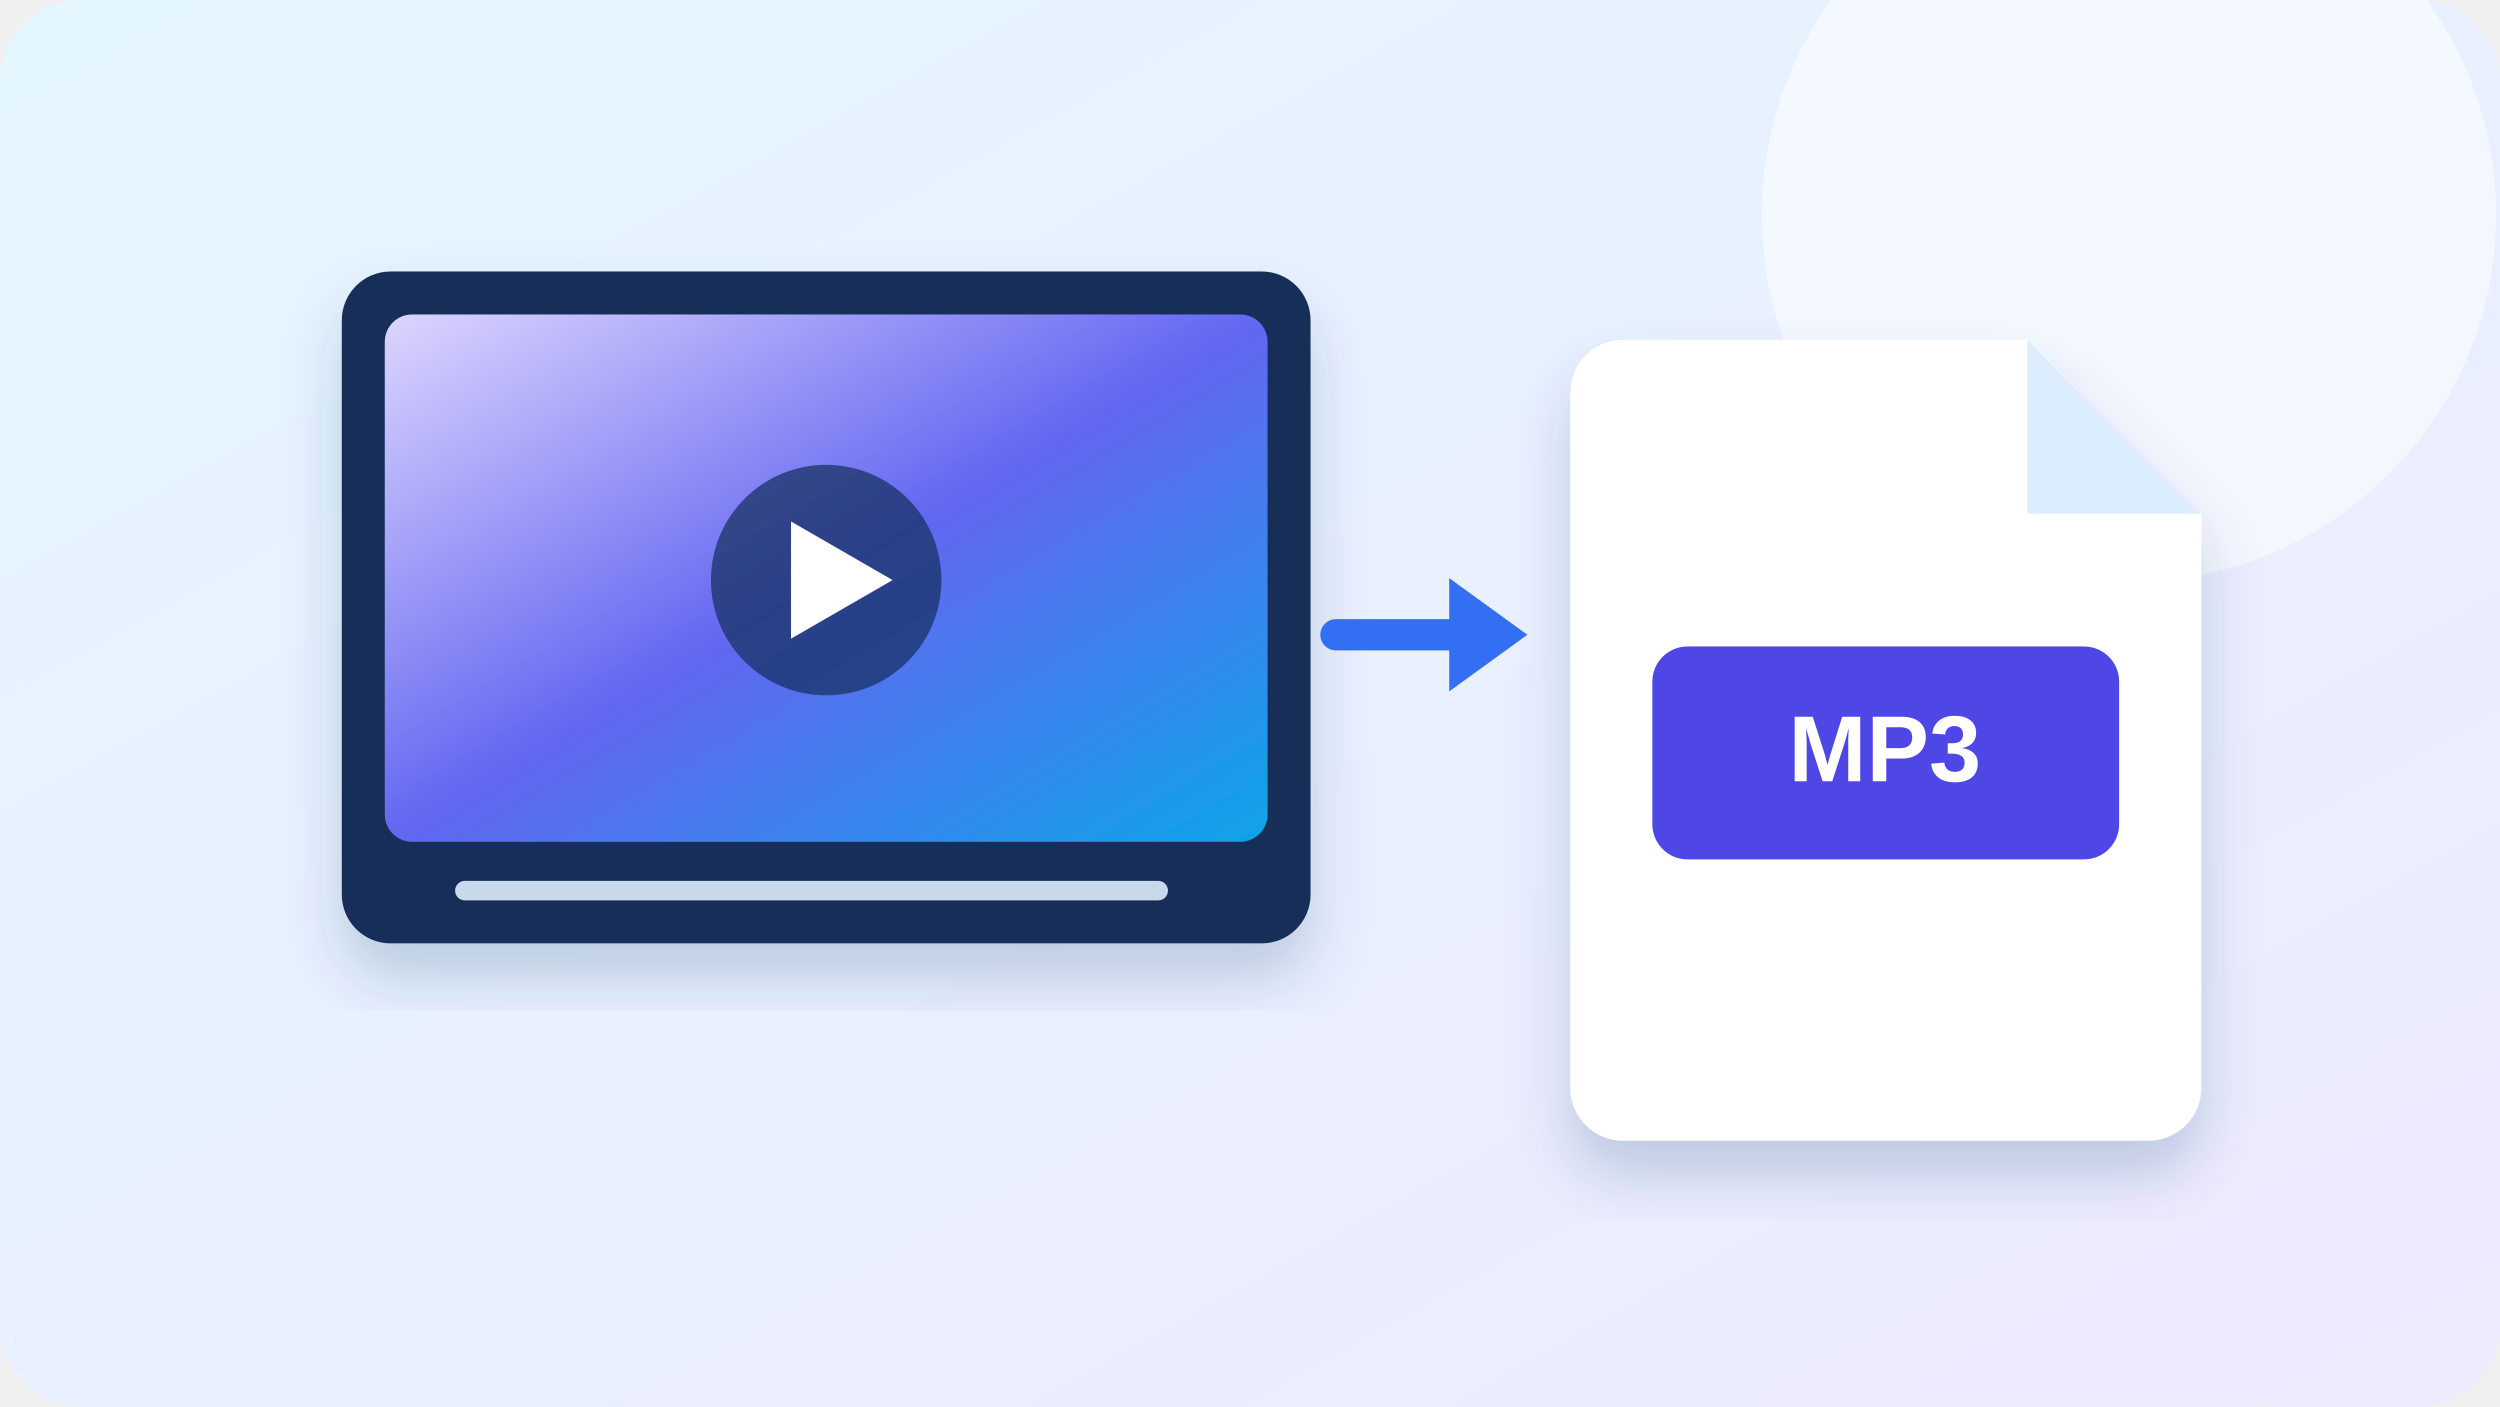
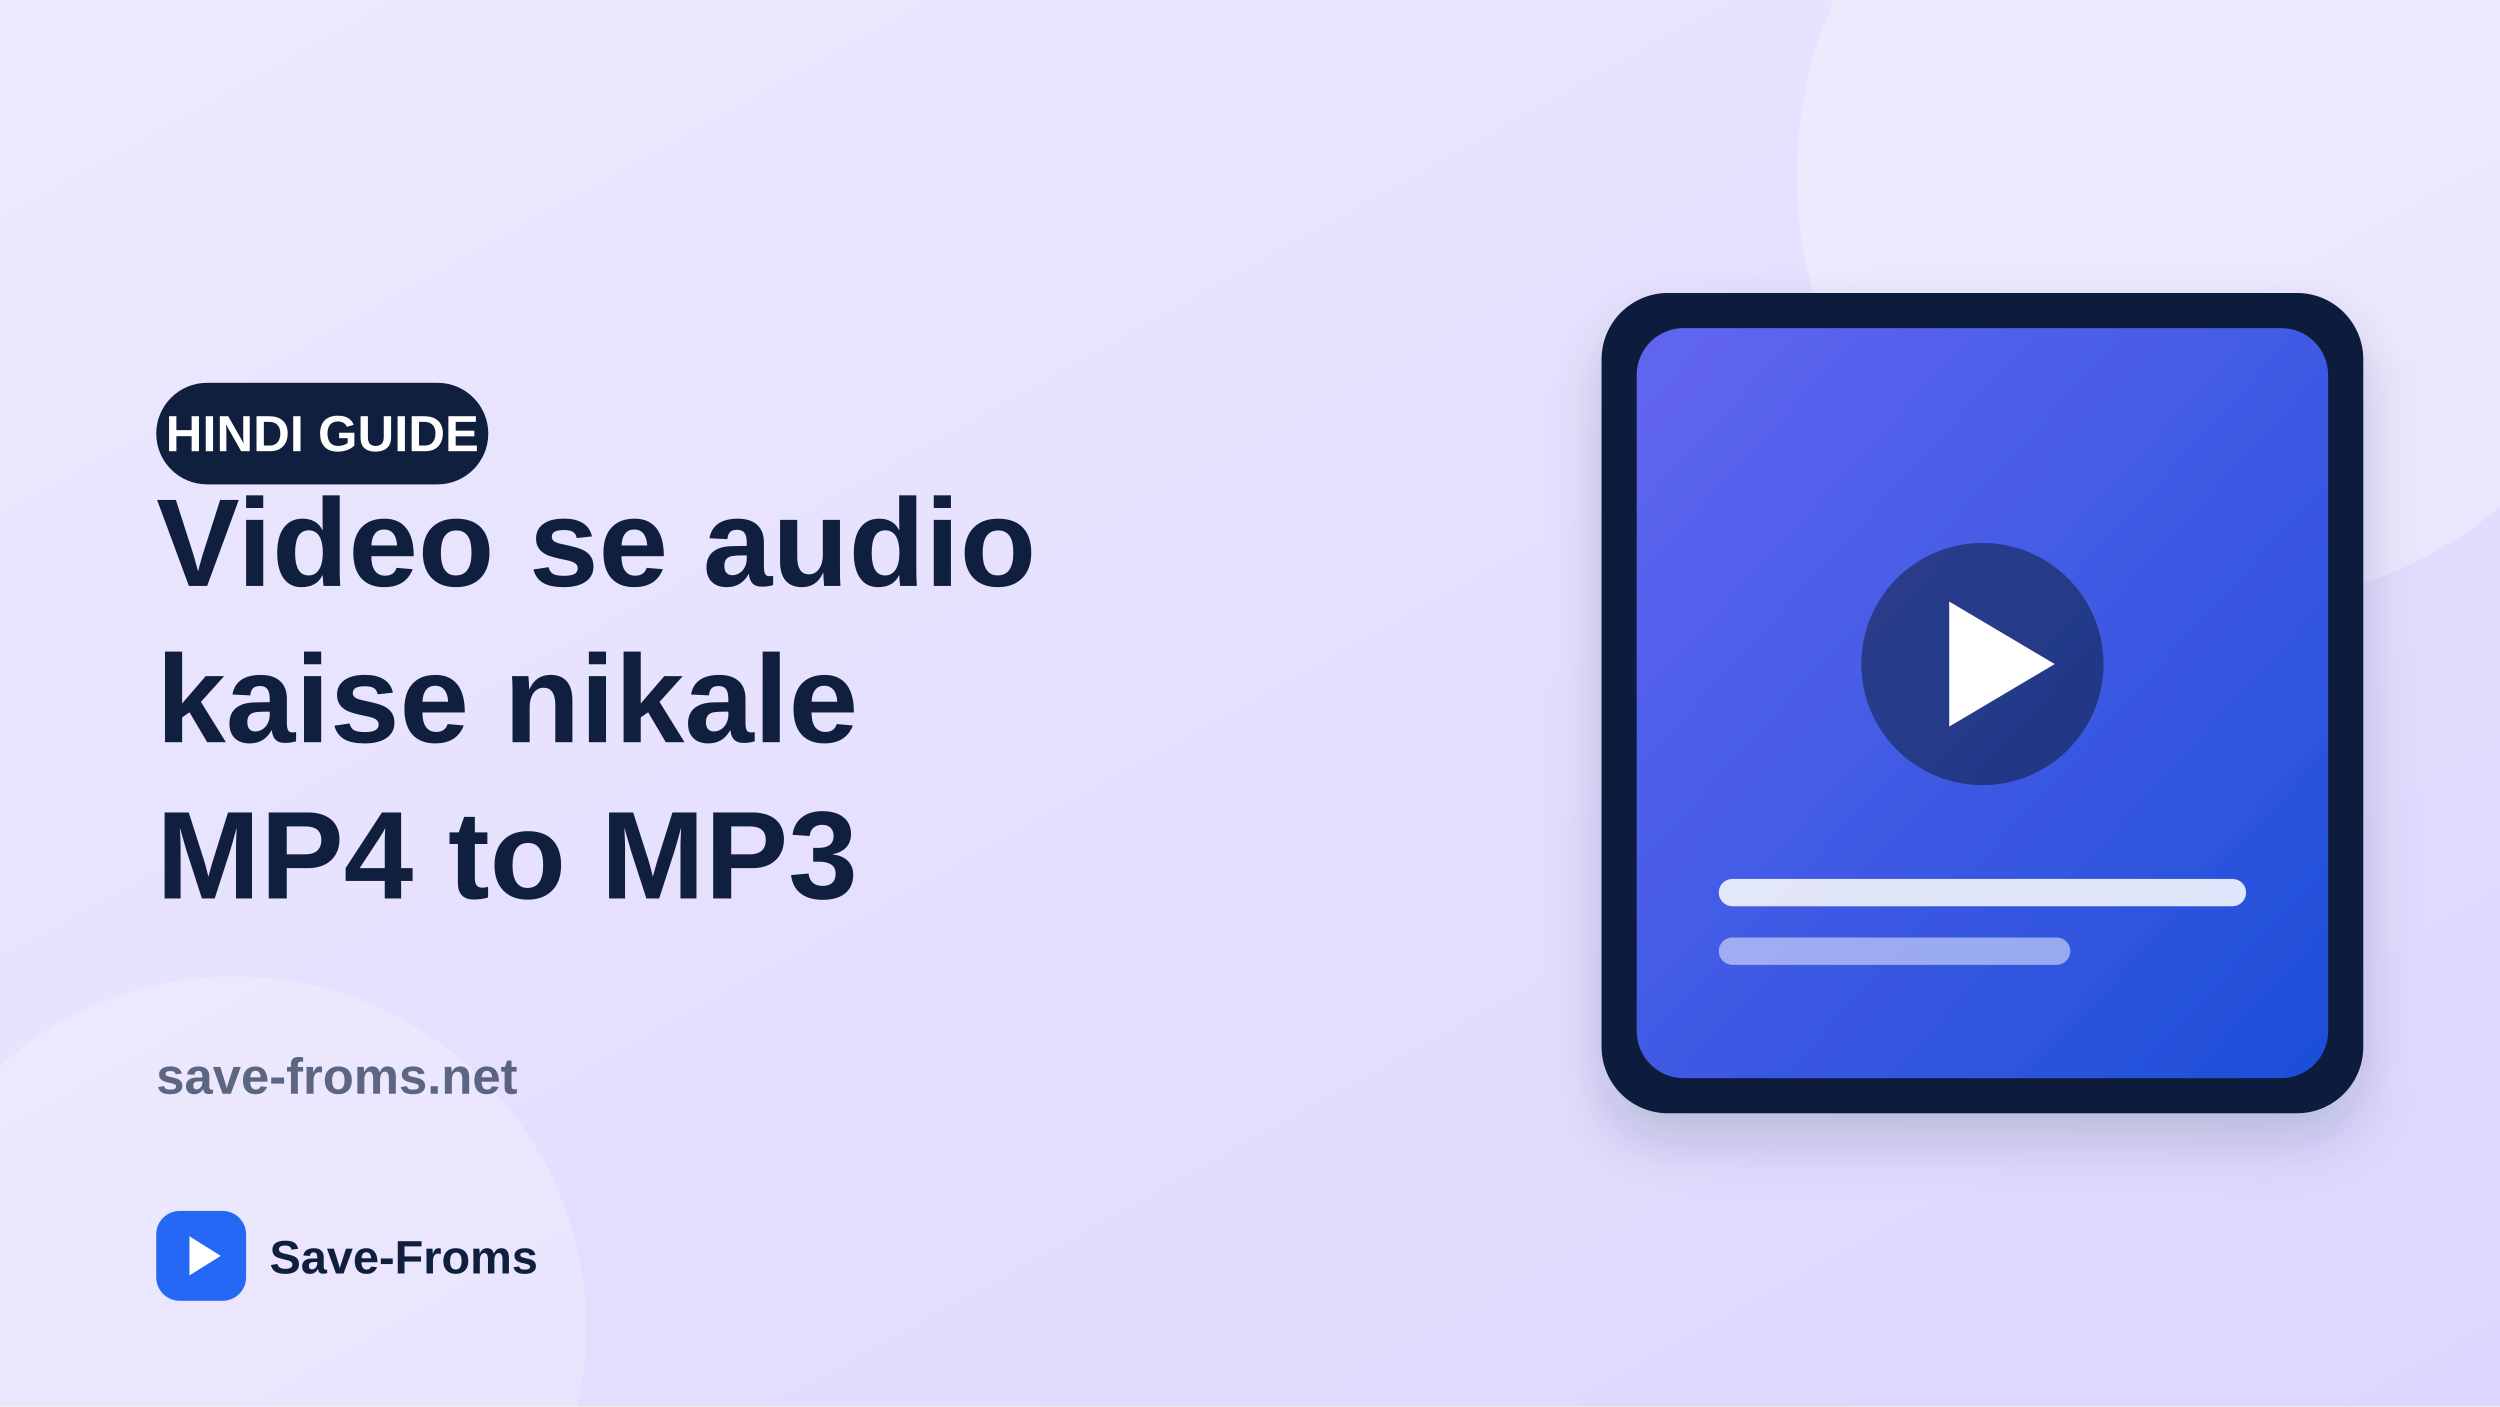
- <svg xmlns="http://www.w3.org/2000/svg" viewBox="0 0 1280 720">
+ <svg xmlns="http://www.w3.org/2000/svg" viewBox="0 0 1280 720" width="1280" height="720">
  <defs>
-     <linearGradient id="a" x1="0" x2="1" y1="0" y2="1">
-       <stop stop-color="#e4f6ff" />
-       <stop offset="1" stop-color="#eeeaff" />
+     <linearGradient id="bg" x1="0" x2="1" y1="0" y2="1">
+       <stop stop-color="#ede9fe" />
+       <stop offset="1" stop-color="#ddd6fe" />
    </linearGradient>
-     <linearGradient id="b" x1="0" x2="1" y1="0" y2="1">
-       <stop stop-color="#ddd6fe" />
-       <stop offset=".5" stop-color="#6366f1" />
-       <stop offset="1" stop-color="#0ea5e9" />
+     <linearGradient id="card" x1="0" x2="1" y1="0" y2="1">
+       <stop stop-color="#6366f1" />
+       <stop offset="1" stop-color="#1d4ed8" />
    </linearGradient>
-     <filter id="s">
-       <feDropShadow dx="0" dy="18" stdDeviation="15" flood-color="#13376b" flood-opacity=".2" />
+     <filter id="sh">
+       <feDropShadow dx="0" dy="14" stdDeviation="14" flood-color="#0f1f3d" flood-opacity=".18" />
    </filter>
  </defs>
-   <rect width="1280" height="720" rx="42" fill="url(#a)" />
-   <circle cx="1090" cy="110" r="188" fill="#fff" opacity=".5" />
-   <g filter="url(#s)">
-     <rect x="175" y="139" width="496" height="344" rx="25" fill="#142f58" />
-     <rect x="197" y="161" width="452" height="270" rx="14" fill="url(#b)" />
-     <circle cx="423" cy="297" r="59" fill="#152f5f" opacity=".72" />
-     <path d="m405 267 52 30-52 30Z" fill="#fff" />
-     <rect x="233" y="451" width="365" height="10" rx="5" fill="#c8d9ec" />
+   <rect width="1280" height="720" rx="0" fill="url(#bg)" />
+   <circle cx="1140" cy="90" r="220" fill="#fff" opacity=".28" />
+   <circle cx="120" cy="680" r="180" fill="#fff" opacity=".22" />
+   <g filter="url(#sh)" transform="translate(820,150)">
+     <rect width="390" height="420" rx="34" fill="#0f1f3d" />
+     <rect x="18" y="18" width="354" height="384" rx="24" fill="url(#card)" />
+     <circle cx="195" cy="190" r="62" fill="#0f1f3d" opacity=".55" />
+     <path d="m178 158 54 32-54 32Z" fill="#fff" />
+     <rect x="60" y="300" width="270" height="14" rx="7" fill="#fff" opacity=".85" />
+     <rect x="60" y="330" width="180" height="14" rx="7" fill="#fff" opacity=".5" />
  </g>
-   <g filter="url(#s)">
-     <path d="M831 174h207l89 89v294a27 27 0 0 1-27 27H831a27 27 0 0 1-27-27V201a27 27 0 0 1 27-27Z" fill="#fff" />
-     <path d="M1038 174v89h89" fill="#dcedff" />
-     <rect x="846" y="331" width="239" height="109" rx="18" fill="#4f46e5" />
-     <text x="965" y="400" text-anchor="middle" fill="#fff" font-family="Arial" font-size="48" font-weight="700">MP3</text>
+   <rect x="80" y="196" width="170" height="52" rx="26" fill="#0f1f3d" />
+   <text x="165" y="231" text-anchor="middle" fill="#fff" font-family="'DM Sans','Segoe UI',Arial,sans-serif" font-size="26" font-weight="800">HINDI GUIDE</text>
+   <text x="80" y="300" text-anchor="start" fill="#0f1f3d" font-family="'DM Sans','Segoe UI',Arial,sans-serif" font-size="64" font-weight="800">Video se audio</text>
+   <text x="80" y="380" text-anchor="start" fill="#0f1f3d" font-family="'DM Sans','Segoe UI',Arial,sans-serif" font-size="64" font-weight="800">kaise nikale</text>
+   <text x="80" y="460" text-anchor="start" fill="#0f1f3d" font-family="'DM Sans','Segoe UI',Arial,sans-serif" font-size="64" font-weight="800">MP4 to MP3</text>
+   <text x="80" y="560" text-anchor="start" fill="#0f1f3d" opacity=".65" font-family="'DM Sans','Segoe UI',Arial,sans-serif" font-size="26" font-weight="600">save-froms.net</text>
+   <g transform="translate(80,620)">
+     <rect width="46" height="46" rx="12" fill="#2668f6" />
+     <path d="m17 13 16 10-16 10Z" fill="#fff" />
+     <text x="58" y="32" text-anchor="start" fill="#0f1f3d" font-family="'DM Sans','Segoe UI',Arial,sans-serif" font-size="24" font-weight="800">Save-Froms</text>
  </g>
-   <path d="M684 325h83" stroke="#336ff2" stroke-width="16" stroke-linecap="round" />
-   <path d="m742 296 40 29-40 29Z" fill="#336ff2" />
</svg>
